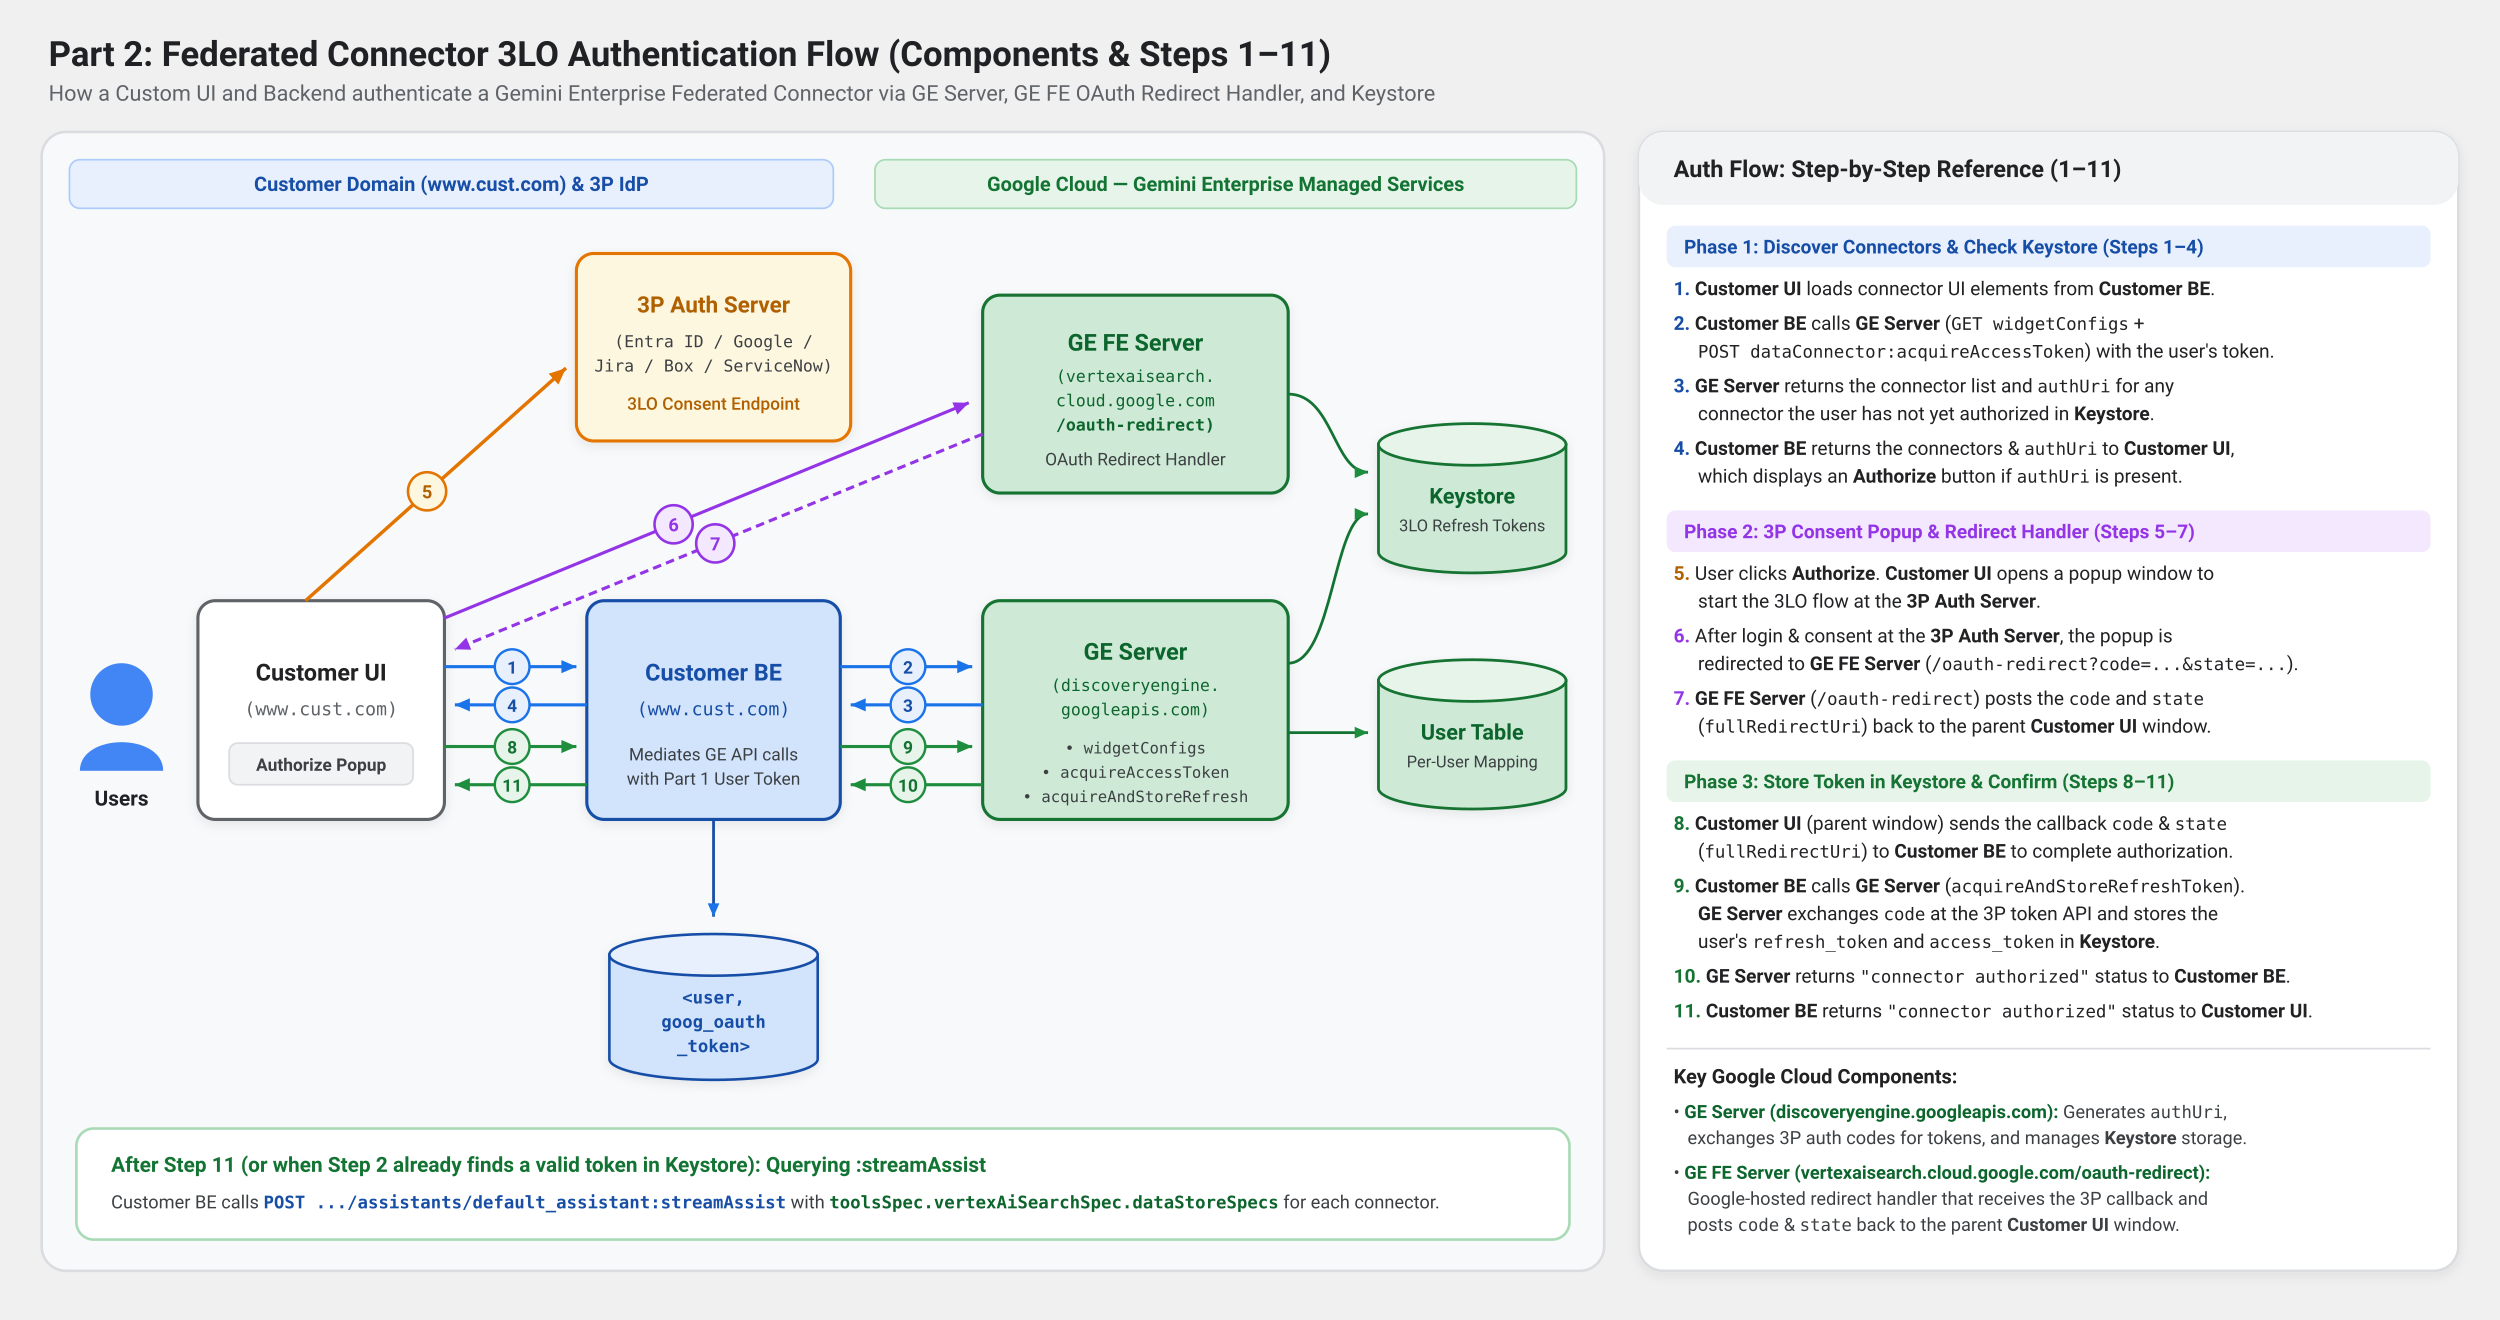
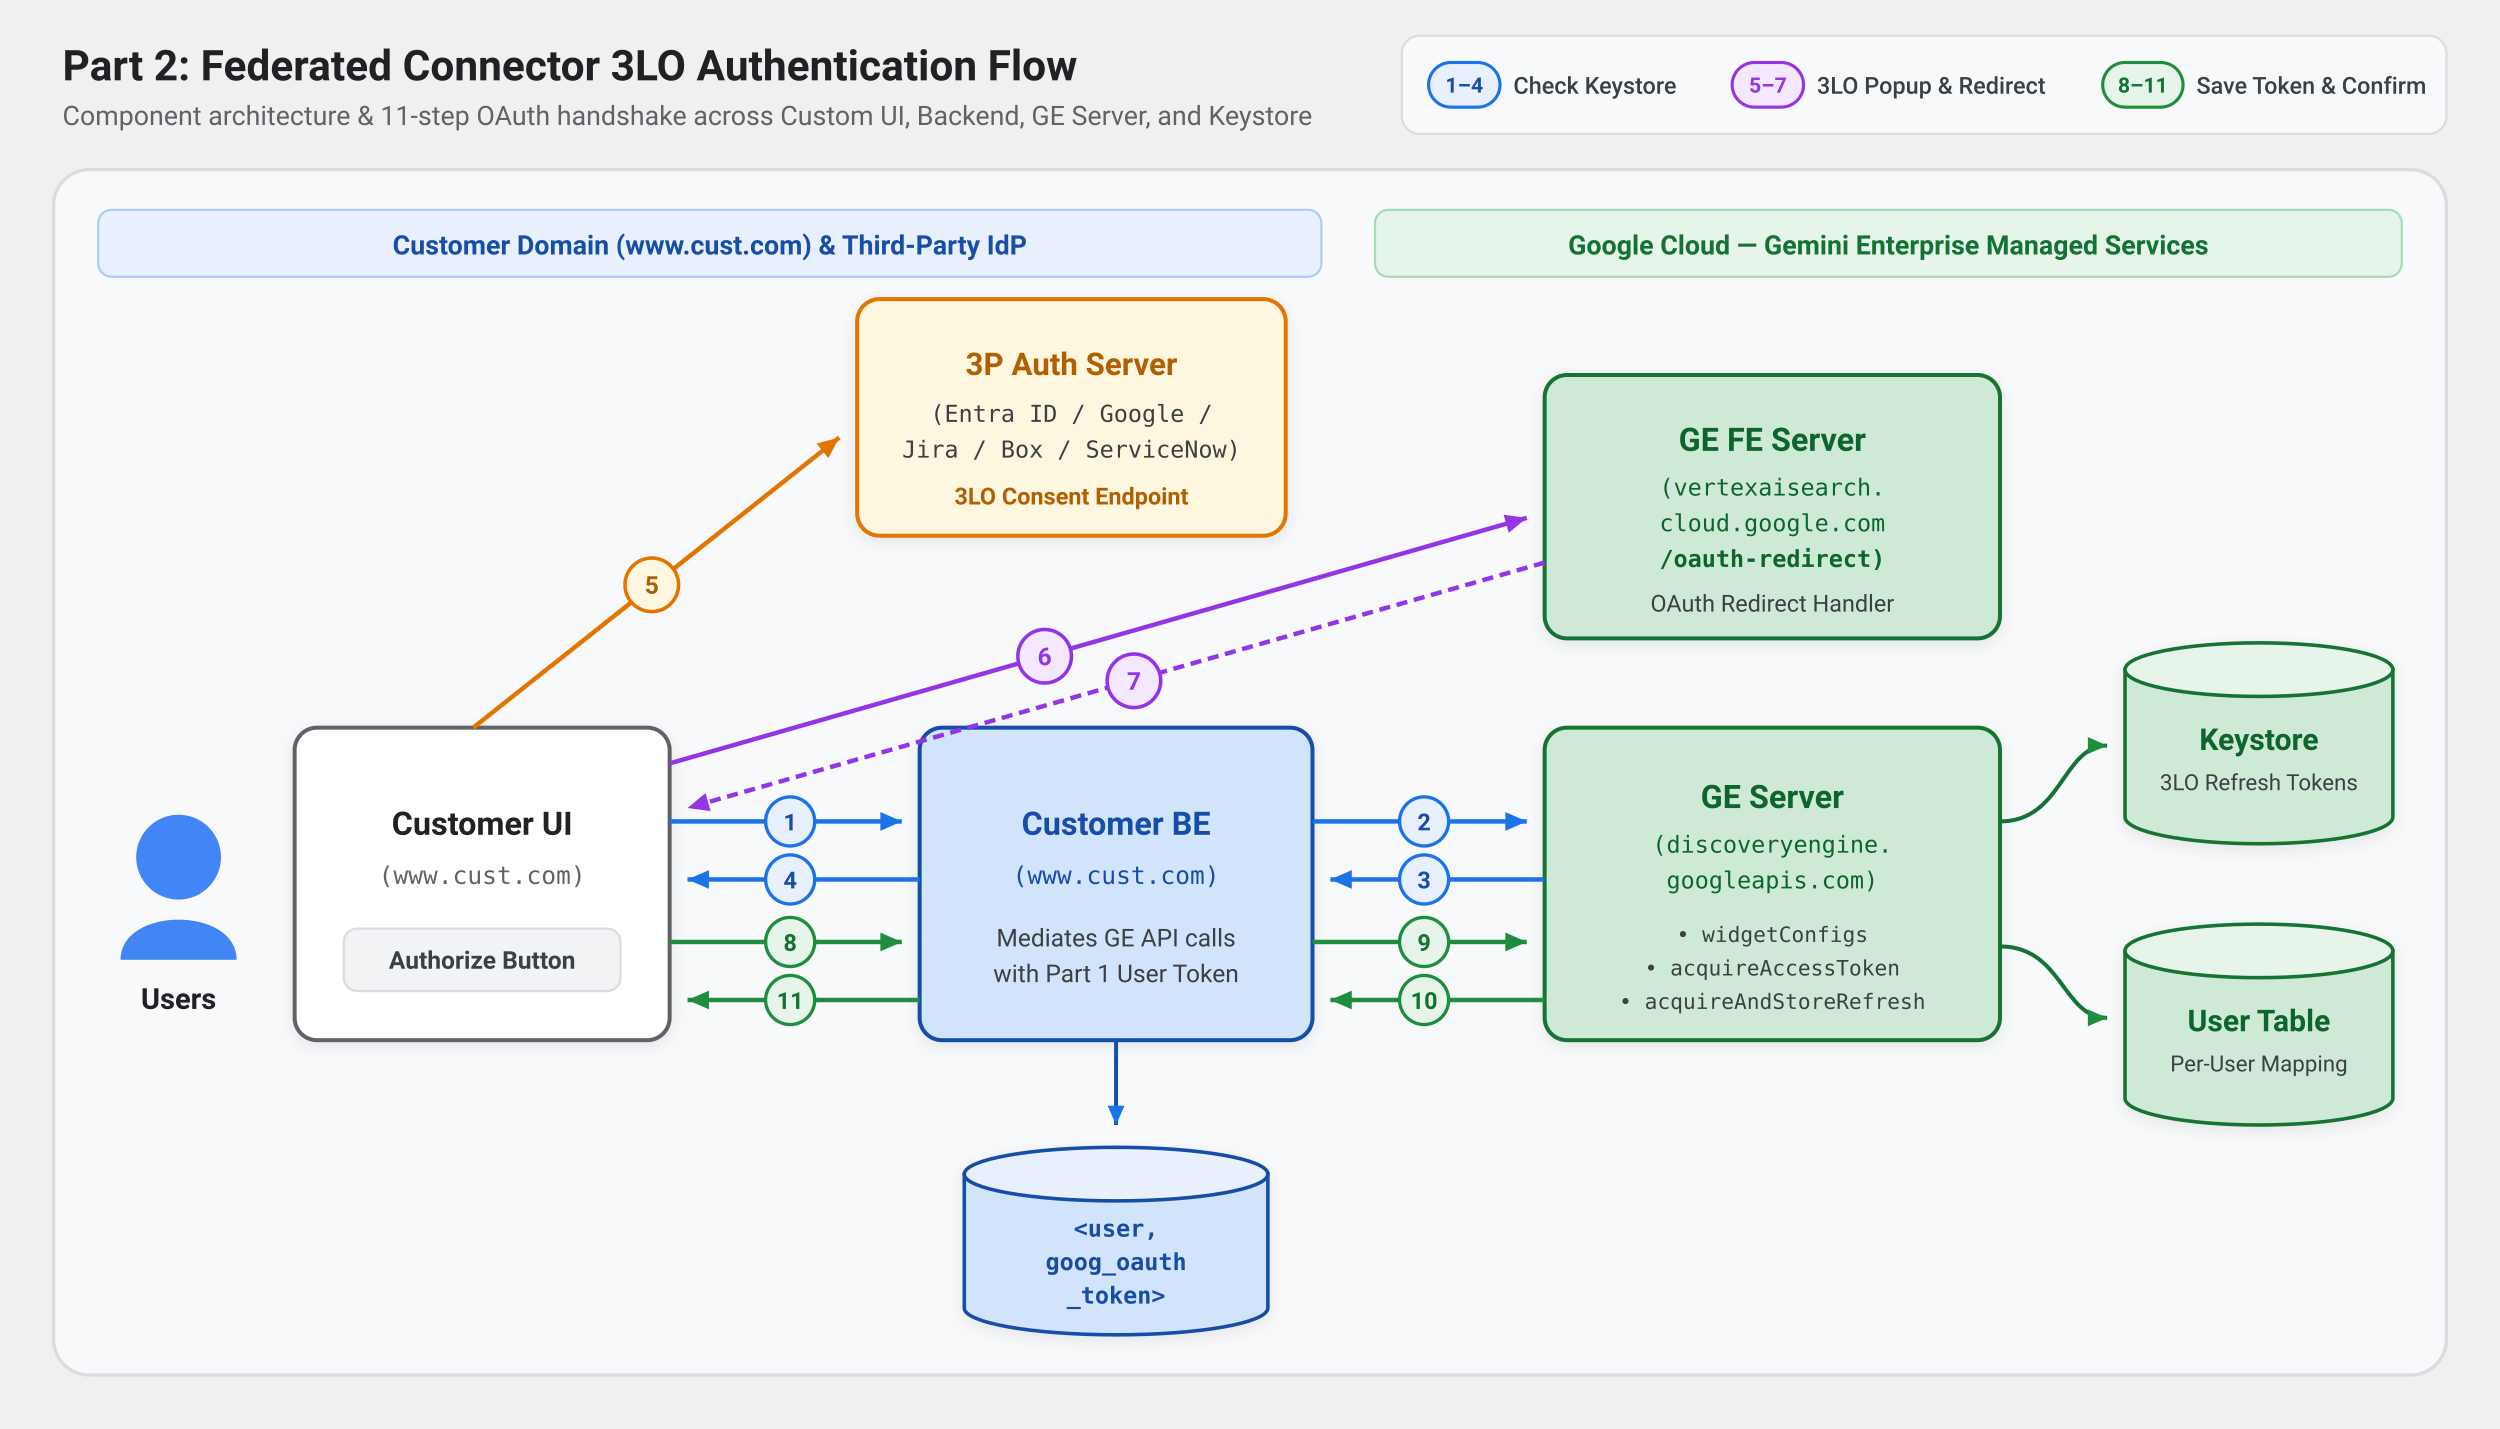
- <svg xmlns="http://www.w3.org/2000/svg" viewBox="0 0 1440 760" width="100%" height="100%" style="background-color: #ffffff; font-family: 'Google Sans', 'Roboto', system-ui, -apple-system, sans-serif;">
+ <svg xmlns="http://www.w3.org/2000/svg" viewBox="0 0 1120 640" width="100%" height="100%" style="background-color: #ffffff; font-family: 'Google Sans', 'Roboto', system-ui, -apple-system, sans-serif;">
  <defs>
    <filter id="card-shadow" x="-5%" y="-5%" width="110%" height="115%">
      <feDropShadow dx="0" dy="2" stdDeviation="3.5" flood-color="#202124" flood-opacity="0.08" />
    </filter>
-     <marker id="arrow-dark" viewBox="0 0 10 10" refX="8" refY="5" markerWidth="6" markerHeight="6" orient="auto-start-reverse">
-       <path d="M 0 1.5 L 8 5 L 0 8.5 z" fill="#3c4043" />
-     </marker>
    <marker id="arrow-blue" viewBox="0 0 10 10" refX="8" refY="5" markerWidth="6" markerHeight="6" orient="auto-start-reverse">
      <path d="M 0 1.5 L 8 5 L 0 8.5 z" fill="#1a73e8" />
    </marker>
    <marker id="arrow-green" viewBox="0 0 10 10" refX="8" refY="5" markerWidth="6" markerHeight="6" orient="auto-start-reverse">
      <path d="M 0 1.5 L 8 5 L 0 8.5 z" fill="#1e8e3e" />
    </marker>
    <marker id="arrow-amber" viewBox="0 0 10 10" refX="8" refY="5" markerWidth="6" markerHeight="6" orient="auto-start-reverse">
      <path d="M 0 1.5 L 8 5 L 0 8.5 z" fill="#e37400" />
    </marker>
    <marker id="arrow-purple" viewBox="0 0 10 10" refX="8" refY="5" markerWidth="6" markerHeight="6" orient="auto-start-reverse">
      <path d="M 0 1.5 L 8 5 L 0 8.5 z" fill="#9334e6" />
    </marker>
  </defs>
  <g id="header">
-     <text x="28" y="38" font-size="20" font-weight="700" fill="#202124">Part 2: Federated Connector 3LO Authentication Flow (Components &amp; Steps 1–11)</text>
-     <text x="28" y="58" font-size="12.5" fill="#5f6368">How a Custom UI and Backend authenticate a Gemini Enterprise Federated Connector via GE Server, GE FE OAuth Redirect Handler, and Keystore</text>
+     <text x="28" y="36" font-size="19" font-weight="700" fill="#202124">Part 2: Federated Connector 3LO Authentication Flow</text>
+     <text x="28" y="56" font-size="12" fill="#5f6368">Component architecture &amp; 11-step OAuth handshake across Custom UI, Backend, GE Server, and Keystore</text>
+     <g transform="translate(628, 16)">
+       <rect width="468" height="44" rx="8" fill="#f8f9fa" stroke="#dadce0" stroke-width="1" />
+       <rect x="12" y="12" width="32" height="20" rx="10" fill="#e8f0fe" stroke="#1a73e8" stroke-width="1.4" />
+       <text x="28" y="25.5" text-anchor="middle" font-size="9.5" font-weight="700" fill="#174ea6">1–4</text>
+       <text x="50" y="26" font-size="10.5" font-weight="500" fill="#3c4043">Check Keystore</text>
+       <rect x="148" y="12" width="32" height="20" rx="10" fill="#f3e8fd" stroke="#9334e6" stroke-width="1.4" />
+       <text x="164" y="25.5" text-anchor="middle" font-size="9.5" font-weight="700" fill="#9334e6">5–7</text>
+       <text x="186" y="26" font-size="10.5" font-weight="500" fill="#3c4043">3LO Popup &amp; Redirect</text>
+       <rect x="314" y="12" width="36" height="20" rx="10" fill="#e6f4ea" stroke="#1e8e3e" stroke-width="1.4" />
+       <text x="332" y="25.5" text-anchor="middle" font-size="9.5" font-weight="700" fill="#137333">8–11</text>
+       <text x="356" y="26" font-size="10.5" font-weight="500" fill="#3c4043">Save Token &amp; Confirm</text>
+     </g>
  </g>
-   <rect x="24" y="76" width="900" height="656" rx="14" fill="#f8f9fa" stroke="#dadce0" stroke-width="1.5" />
-   <rect x="40" y="92" width="440" height="28" rx="6" fill="#e8f0fe" stroke="#aecbfa" stroke-width="1" />
-   <text x="260" y="110" text-anchor="middle" font-size="11.5" font-weight="600" fill="#174ea6">Customer Domain (www.cust.com) &amp; 3P IdP</text>
-   <rect x="504" y="92" width="404" height="28" rx="6" fill="#e6f4ea" stroke="#a8dab5" stroke-width="1" />
-   <text x="706" y="110" text-anchor="middle" font-size="11.5" font-weight="600" fill="#137333">Google Cloud — Gemini Enterprise Managed Services</text>
-   <g id="node-user" transform="translate(38, 376)">
-     <circle cx="32" cy="24" r="18" fill="#4285f4" />
-     <path d="M8,68 C8,46 56,46 56,68 Z" fill="#4285f4" />
-     <text x="32" y="88" text-anchor="middle" font-size="12" font-weight="600" fill="#202124">Users</text>
+   <rect x="24" y="76" width="1072" height="540" rx="16" fill="#f8f9fa" stroke="#dadce0" stroke-width="1.5" />
+   <rect x="44" y="94" width="548" height="30" rx="6" fill="#e8f0fe" stroke="#aecbfa" stroke-width="1" />
+   <text x="318" y="114" text-anchor="middle" font-size="12" font-weight="600" fill="#174ea6">Customer Domain (www.cust.com) &amp; Third-Party IdP</text>
+   <rect x="616" y="94" width="460" height="30" rx="6" fill="#e6f4ea" stroke="#a8dab5" stroke-width="1" />
+   <text x="846" y="114" text-anchor="middle" font-size="12" font-weight="600" fill="#137333">Google Cloud — Gemini Enterprise Managed Services</text>
+   <g id="node-user" transform="translate(46, 360)">
+     <circle cx="34" cy="24" r="19" fill="#4285f4" />
+     <path d="M8,70 C8,46 60,46 60,70 Z" fill="#4285f4" />
+     <text x="34" y="92" text-anchor="middle" font-size="13" font-weight="600" fill="#202124">Users</text>
  </g>
-   <g id="node-cust-ui" transform="translate(114, 346)" filter="url(#card-shadow)">
-     <rect width="142" height="126" rx="10" fill="#ffffff" stroke="#5f6368" stroke-width="1.8" />
-     <text x="71" y="46" text-anchor="middle" font-size="13.5" font-weight="700" fill="#202124">Customer UI</text>
-     <text x="71" y="66" text-anchor="middle" font-family="'Roboto Mono', monospace" font-size="10.5" fill="#5f6368">(www.cust.com)</text>
-     <rect x="18" y="82" width="106" height="24" rx="5" fill="#f1f3f4" stroke="#dadce0" stroke-width="1" />
-     <text x="71" y="98" text-anchor="middle" font-size="10" font-weight="600" fill="#3c4043">Authorize Popup</text>
+   <g id="node-cust-ui" transform="translate(132, 326)" filter="url(#card-shadow)">
+     <rect width="168" height="140" rx="10" fill="#ffffff" stroke="#5f6368" stroke-width="1.8" />
+     <text x="84" y="48" text-anchor="middle" font-size="14.5" font-weight="700" fill="#202124">Customer UI</text>
+     <text x="84" y="70" text-anchor="middle" font-family="'Roboto Mono', monospace" font-size="11" fill="#5f6368">(www.cust.com)</text>
+     <rect x="22" y="90" width="124" height="28" rx="6" fill="#f1f3f4" stroke="#dadce0" stroke-width="1" />
+     <text x="84" y="108" text-anchor="middle" font-size="11" font-weight="600" fill="#3c4043">Authorize Button</text>
  </g>
-   <g id="node-cust-be" transform="translate(338, 346)" filter="url(#card-shadow)">
-     <rect width="146" height="126" rx="10" fill="#d2e3fc" stroke="#174ea6" stroke-width="1.8" />
-     <text x="73" y="46" text-anchor="middle" font-size="13.5" font-weight="700" fill="#174ea6">Customer BE</text>
-     <text x="73" y="66" text-anchor="middle" font-family="'Roboto Mono', monospace" font-size="10.5" fill="#174ea6">(www.cust.com)</text>
-     <text x="73" y="92" text-anchor="middle" font-size="10" fill="#3c4043">Mediates GE API calls</text>
-     <text x="73" y="106" text-anchor="middle" font-size="10" fill="#3c4043">with Part 1 User Token</text>
+   <g id="node-cust-be" transform="translate(412, 326)" filter="url(#card-shadow)">
+     <rect width="176" height="140" rx="10" fill="#d2e3fc" stroke="#174ea6" stroke-width="1.8" />
+     <text x="88" y="48" text-anchor="middle" font-size="14.5" font-weight="700" fill="#174ea6">Customer BE</text>
+     <text x="88" y="70" text-anchor="middle" font-family="'Roboto Mono', monospace" font-size="11" fill="#174ea6">(www.cust.com)</text>
+     <text x="88" y="98" text-anchor="middle" font-size="11" fill="#3c4043">Mediates GE API calls</text>
+     <text x="88" y="114" text-anchor="middle" font-size="11" fill="#3c4043">with Part 1 User Token</text>
  </g>
-   <g id="node-user-token-db" transform="translate(351, 536)" filter="url(#card-shadow)">
-     <path d="M 0,14 L 0,74 A 60,12 0 0,0 120,74 L 120,14 Z" fill="#d2e3fc" stroke="#174ea6" stroke-width="1.5" />
-     <ellipse cx="60" cy="14" rx="60" ry="12" fill="#e8f0fe" stroke="#174ea6" stroke-width="1.5" />
-     <text x="60" y="42" text-anchor="middle" font-family="'Roboto Mono', monospace" font-size="10" font-weight="600" fill="#174ea6">&lt;user,</text>
-     <text x="60" y="56" text-anchor="middle" font-family="'Roboto Mono', monospace" font-size="10" font-weight="600" fill="#174ea6">goog_oauth</text>
-     <text x="60" y="70" text-anchor="middle" font-family="'Roboto Mono', monospace" font-size="10" font-weight="600" fill="#174ea6">_token&gt;</text>
+   <g id="node-user-token-db" transform="translate(432, 512)" filter="url(#card-shadow)">
+     <path d="M 0,14 L 0,74 A 68,12 0 0,0 136,74 L 136,14 Z" fill="#d2e3fc" stroke="#174ea6" stroke-width="1.6" />
+     <ellipse cx="68" cy="14" rx="68" ry="12" fill="#e8f0fe" stroke="#174ea6" stroke-width="1.6" />
+     <text x="68" y="42" text-anchor="middle" font-family="'Roboto Mono', monospace" font-size="10.5" font-weight="600" fill="#174ea6">&lt;user,</text>
+     <text x="68" y="57" text-anchor="middle" font-family="'Roboto Mono', monospace" font-size="10.5" font-weight="600" fill="#174ea6">goog_oauth</text>
+     <text x="68" y="72" text-anchor="middle" font-family="'Roboto Mono', monospace" font-size="10.5" font-weight="600" fill="#174ea6">_token&gt;</text>
  </g>
-   <g id="node-3p-auth" transform="translate(332, 146)" filter="url(#card-shadow)">
-     <rect width="158" height="108" rx="10" fill="#fef7e0" stroke="#e37400" stroke-width="1.8" />
-     <text x="79" y="34" text-anchor="middle" font-size="13" font-weight="700" fill="#b06000">3P Auth Server</text>
-     <text x="79" y="54" text-anchor="middle" font-family="'Roboto Mono', monospace" font-size="9.5" fill="#3c4043">(Entra ID / Google /</text>
-     <text x="79" y="68" text-anchor="middle" font-family="'Roboto Mono', monospace" font-size="9.5" fill="#3c4043">Jira / Box / ServiceNow)</text>
-     <text x="79" y="90" text-anchor="middle" font-size="10" font-weight="500" fill="#b06000">3LO Consent Endpoint</text>
+   <g id="node-3p-auth" transform="translate(384, 134)" filter="url(#card-shadow)">
+     <rect width="192" height="106" rx="10" fill="#fef7e0" stroke="#e37400" stroke-width="1.8" />
+     <text x="96" y="34" text-anchor="middle" font-size="14" font-weight="700" fill="#b06000">3P Auth Server</text>
+     <text x="96" y="55" text-anchor="middle" font-family="'Roboto Mono', monospace" font-size="10.5" fill="#3c4043">(Entra ID / Google /</text>
+     <text x="96" y="71" text-anchor="middle" font-family="'Roboto Mono', monospace" font-size="10.5" fill="#3c4043">Jira / Box / ServiceNow)</text>
+     <text x="96" y="92" text-anchor="middle" font-size="10.5" font-weight="600" fill="#b06000">3LO Consent Endpoint</text>
  </g>
-   <g id="node-ge-fe" transform="translate(566, 170)" filter="url(#card-shadow)">
-     <rect width="176" height="114" rx="10" fill="#ceead6" stroke="#137333" stroke-width="1.8" />
-     <text x="88" y="32" text-anchor="middle" font-size="13.5" font-weight="700" fill="#0d652d">GE FE Server</text>
-     <text x="88" y="50" text-anchor="middle" font-family="'Roboto Mono', monospace" font-size="9.5" fill="#0d652d">(vertexaisearch.</text>
-     <text x="88" y="64" text-anchor="middle" font-family="'Roboto Mono', monospace" font-size="9.5" fill="#0d652d">cloud.google.com</text>
-     <text x="88" y="78" text-anchor="middle" font-family="'Roboto Mono', monospace" font-size="9.5" font-weight="600" fill="#0d652d">/oauth-redirect)</text>
-     <text x="88" y="98" text-anchor="middle" font-size="10" fill="#3c4043">OAuth Redirect Handler</text>
+   <g id="node-ge-fe" transform="translate(692, 168)" filter="url(#card-shadow)">
+     <rect width="204" height="118" rx="10" fill="#ceead6" stroke="#137333" stroke-width="1.8" />
+     <text x="102" y="34" text-anchor="middle" font-size="14.5" font-weight="700" fill="#0d652d">GE FE Server</text>
+     <text x="102" y="54" text-anchor="middle" font-family="'Roboto Mono', monospace" font-size="10.5" fill="#0d652d">(vertexaisearch.</text>
+     <text x="102" y="70" text-anchor="middle" font-family="'Roboto Mono', monospace" font-size="10.5" fill="#0d652d">cloud.google.com</text>
+     <text x="102" y="86" text-anchor="middle" font-family="'Roboto Mono', monospace" font-size="10.5" font-weight="600" fill="#0d652d">/oauth-redirect)</text>
+     <text x="102" y="106" text-anchor="middle" font-size="10.5" fill="#3c4043">OAuth Redirect Handler</text>
  </g>
-   <g id="node-ge-server" transform="translate(566, 346)" filter="url(#card-shadow)">
-     <rect width="176" height="126" rx="10" fill="#ceead6" stroke="#137333" stroke-width="1.8" />
-     <text x="88" y="34" text-anchor="middle" font-size="13.5" font-weight="700" fill="#0d652d">GE Server</text>
-     <text x="88" y="52" text-anchor="middle" font-family="'Roboto Mono', monospace" font-size="9.5" fill="#0d652d">(discoveryengine.</text>
-     <text x="88" y="66" text-anchor="middle" font-family="'Roboto Mono', monospace" font-size="9.5" fill="#0d652d">googleapis.com)</text>
-     <text x="88" y="88" text-anchor="middle" font-family="'Roboto Mono', monospace" font-size="9" fill="#3c4043">• widgetConfigs</text>
-     <text x="88" y="102" text-anchor="middle" font-family="'Roboto Mono', monospace" font-size="9" fill="#3c4043">• acquireAccessToken</text>
-     <text x="88" y="116" text-anchor="middle" font-family="'Roboto Mono', monospace" font-size="9" fill="#3c4043">• acquireAndStoreRefresh</text>
+   <g id="node-ge-server" transform="translate(692, 326)" filter="url(#card-shadow)">
+     <rect width="204" height="140" rx="10" fill="#ceead6" stroke="#137333" stroke-width="1.8" />
+     <text x="102" y="36" text-anchor="middle" font-size="14.5" font-weight="700" fill="#0d652d">GE Server</text>
+     <text x="102" y="56" text-anchor="middle" font-family="'Roboto Mono', monospace" font-size="10.5" fill="#0d652d">(discoveryengine.</text>
+     <text x="102" y="72" text-anchor="middle" font-family="'Roboto Mono', monospace" font-size="10.5" fill="#0d652d">googleapis.com)</text>
+     <text x="102" y="96" text-anchor="middle" font-family="'Roboto Mono', monospace" font-size="9.5" fill="#3c4043">• widgetConfigs</text>
+     <text x="102" y="111" text-anchor="middle" font-family="'Roboto Mono', monospace" font-size="9.5" fill="#3c4043">• acquireAccessToken</text>
+     <text x="102" y="126" text-anchor="middle" font-family="'Roboto Mono', monospace" font-size="9.5" fill="#3c4043">• acquireAndStoreRefresh</text>
  </g>
-   <g id="node-keystore" transform="translate(794, 242)" filter="url(#card-shadow)">
-     <path d="M 0,14 L 0,76 A 54,12 0 0,0 108,76 L 108,14 Z" fill="#ceead6" stroke="#137333" stroke-width="1.6" />
-     <ellipse cx="54" cy="14" rx="54" ry="12" fill="#e6f4ea" stroke="#137333" stroke-width="1.6" />
-     <text x="54" y="48" text-anchor="middle" font-size="12.5" font-weight="700" fill="#0d652d">Keystore</text>
-     <text x="54" y="64" text-anchor="middle" font-size="9.5" fill="#3c4043">3LO Refresh Tokens</text>
+   <g id="node-keystore" transform="translate(952, 286)" filter="url(#card-shadow)">
+     <path d="M 0,14 L 0,80 A 60,12 0 0,0 120,80 L 120,14 Z" fill="#ceead6" stroke="#137333" stroke-width="1.6" />
+     <ellipse cx="60" cy="14" rx="60" ry="12" fill="#e6f4ea" stroke="#137333" stroke-width="1.6" />
+     <text x="60" y="50" text-anchor="middle" font-size="13.5" font-weight="700" fill="#0d652d">Keystore</text>
+     <text x="60" y="68" text-anchor="middle" font-size="10" fill="#3c4043">3LO Refresh Tokens</text>
  </g>
-   <g id="node-user-table" transform="translate(794, 378)" filter="url(#card-shadow)">
-     <path d="M 0,14 L 0,76 A 54,12 0 0,0 108,76 L 108,14 Z" fill="#ceead6" stroke="#137333" stroke-width="1.6" />
-     <ellipse cx="54" cy="14" rx="54" ry="12" fill="#e6f4ea" stroke="#137333" stroke-width="1.6" />
-     <text x="54" y="48" text-anchor="middle" font-size="12.5" font-weight="700" fill="#0d652d">User Table</text>
-     <text x="54" y="64" text-anchor="middle" font-size="9.5" fill="#3c4043">Per-User Mapping</text>
+   <g id="node-user-table" transform="translate(952, 412)" filter="url(#card-shadow)">
+     <path d="M 0,14 L 0,80 A 60,12 0 0,0 120,80 L 120,14 Z" fill="#ceead6" stroke="#137333" stroke-width="1.6" />
+     <ellipse cx="60" cy="14" rx="60" ry="12" fill="#e6f4ea" stroke="#137333" stroke-width="1.6" />
+     <text x="60" y="50" text-anchor="middle" font-size="13.5" font-weight="700" fill="#0d652d">User Table</text>
+     <text x="60" y="68" text-anchor="middle" font-size="10" fill="#3c4043">Per-User Mapping</text>
  </g>
-   <line x1="411" y1="472" x2="411" y2="528" stroke="#174ea6" stroke-width="1.6" marker-end="url(#arrow-blue)" />
-   <path d="M 742 227 C 768 227, 768 272, 788 272" fill="none" stroke="#137333" stroke-width="1.6" marker-end="url(#arrow-green)" />
-   <path d="M 742 382 C 768 382, 768 296, 788 296" fill="none" stroke="#137333" stroke-width="1.6" marker-end="url(#arrow-green)" />
-   <line x1="742" y1="422" x2="788" y2="422" stroke="#137333" stroke-width="1.6" marker-end="url(#arrow-green)" />
-   <line x1="176" y1="346" x2="326" y2="212" stroke="#e37400" stroke-width="2" marker-end="url(#arrow-amber)" />
-   <circle cx="246" cy="283" r="11" fill="#fef7e0" stroke="#e37400" stroke-width="1.5" />
-   <text x="246" y="287" text-anchor="middle" font-size="10.5" font-weight="700" fill="#b06000">5</text>
-   <line x1="256" y1="356" x2="558" y2="232" stroke="#9334e6" stroke-width="1.8" marker-end="url(#arrow-purple)" />
-   <circle cx="388" cy="302" r="11" fill="#f3e8fd" stroke="#9334e6" stroke-width="1.5" />
-   <text x="388" y="306" text-anchor="middle" font-size="10.5" font-weight="700" fill="#9334e6">6</text>
-   <line x1="566" y1="250" x2="262" y2="374" stroke="#9334e6" stroke-width="1.8" stroke-dasharray="5,3" marker-end="url(#arrow-purple)" />
-   <circle cx="412" cy="313" r="11" fill="#f3e8fd" stroke="#9334e6" stroke-width="1.5" />
-   <text x="412" y="317" text-anchor="middle" font-size="10.5" font-weight="700" fill="#9334e6">7</text>
-   <line x1="256" y1="384" x2="332" y2="384" stroke="#1a73e8" stroke-width="1.8" marker-end="url(#arrow-blue)" />
-   <circle cx="295" cy="384" r="10" fill="#e8f0fe" stroke="#1a73e8" stroke-width="1.4" />
-   <text x="295" y="388" text-anchor="middle" font-size="10" font-weight="700" fill="#174ea6">1</text>
-   <line x1="338" y1="406" x2="262" y2="406" stroke="#1a73e8" stroke-width="1.8" marker-end="url(#arrow-blue)" />
-   <circle cx="295" cy="406" r="10" fill="#e8f0fe" stroke="#1a73e8" stroke-width="1.4" />
-   <text x="295" y="410" text-anchor="middle" font-size="10" font-weight="700" fill="#174ea6">4</text>
-   <line x1="256" y1="430" x2="332" y2="430" stroke="#1e8e3e" stroke-width="1.8" marker-end="url(#arrow-green)" />
-   <circle cx="295" cy="430" r="10" fill="#e6f4ea" stroke="#1e8e3e" stroke-width="1.4" />
-   <text x="295" y="434" text-anchor="middle" font-size="10" font-weight="700" fill="#137333">8</text>
-   <line x1="338" y1="452" x2="262" y2="452" stroke="#1e8e3e" stroke-width="1.8" marker-end="url(#arrow-green)" />
-   <circle cx="295" cy="452" r="10" fill="#e6f4ea" stroke="#1e8e3e" stroke-width="1.4" />
-   <text x="295" y="456" text-anchor="middle" font-size="10" font-weight="700" fill="#137333">11</text>
-   <line x1="484" y1="384" x2="560" y2="384" stroke="#1a73e8" stroke-width="1.8" marker-end="url(#arrow-blue)" />
-   <circle cx="523" cy="384" r="10" fill="#e8f0fe" stroke="#1a73e8" stroke-width="1.4" />
-   <text x="523" y="388" text-anchor="middle" font-size="10" font-weight="700" fill="#174ea6">2</text>
-   <line x1="566" y1="406" x2="490" y2="406" stroke="#1a73e8" stroke-width="1.8" marker-end="url(#arrow-blue)" />
-   <circle cx="523" cy="406" r="10" fill="#e8f0fe" stroke="#1a73e8" stroke-width="1.4" />
-   <text x="523" y="410" text-anchor="middle" font-size="10" font-weight="700" fill="#174ea6">3</text>
-   <line x1="484" y1="430" x2="560" y2="430" stroke="#1e8e3e" stroke-width="1.8" marker-end="url(#arrow-green)" />
-   <circle cx="523" cy="430" r="10" fill="#e6f4ea" stroke="#1e8e3e" stroke-width="1.4" />
-   <text x="523" y="434" text-anchor="middle" font-size="10" font-weight="700" fill="#137333">9</text>
-   <line x1="566" y1="452" x2="490" y2="452" stroke="#1e8e3e" stroke-width="1.8" marker-end="url(#arrow-green)" />
-   <circle cx="523" cy="452" r="10" fill="#e6f4ea" stroke="#1e8e3e" stroke-width="1.4" />
-   <text x="523" y="456" text-anchor="middle" font-size="10" font-weight="700" fill="#137333">10</text>
-   <g transform="translate(44, 650)">
-     <rect width="860" height="64" rx="10" fill="#ffffff" stroke="#a8dab5" stroke-width="1.5" />
-     <text x="20" y="25" font-size="12" font-weight="700" fill="#137333">After Step 11 (or when Step 2 already finds a valid token in Keystore): Querying :streamAssist</text>
-     <text x="20" y="46" font-size="10.5" fill="#3c4043">Customer BE calls <tspan font-family="'Roboto Mono', monospace" font-size="10" font-weight="600" fill="#174ea6">POST .../assistants/default_assistant:streamAssist</tspan> with <tspan font-family="'Roboto Mono', monospace" font-size="10" font-weight="600" fill="#0d652d">toolsSpec.vertexAiSearchSpec.dataStoreSpecs</tspan> for each connector.</text>
-   </g>
-   <g transform="translate(944, 76)" filter="url(#card-shadow)">
-     <rect width="472" height="656" rx="14" fill="#ffffff" stroke="#dadce0" stroke-width="1.5" />
-     <rect x="0" y="0" width="472" height="42" rx="14" fill="#f1f3f4" />
-     <text x="20" y="26" font-size="13.5" font-weight="700" fill="#202124">Auth Flow: Step-by-Step Reference (1–11)</text>
-     <rect x="16" y="54" width="440" height="24" rx="5" fill="#e8f0fe" />
-     <text x="26" y="70" font-size="11" font-weight="700" fill="#174ea6">Phase 1: Discover Connectors &amp; Check Keystore (Steps 1–4)</text>
-     <text x="20" y="94" font-size="11" fill="#202124">
-       <tspan font-weight="700" fill="#174ea6">1.</tspan>
-       <tspan font-weight="600">Customer UI</tspan> loads connector UI elements from <tspan font-weight="600">Customer BE</tspan>.</text>
-     <text x="20" y="114" font-size="11" fill="#202124">
-       <tspan font-weight="700" fill="#174ea6">2.</tspan>
-       <tspan font-weight="600">Customer BE</tspan> calls <tspan font-weight="600">GE Server</tspan> (<tspan font-family="'Roboto Mono', monospace" font-size="10">GET widgetConfigs</tspan> +</text>
-     <text x="34" y="130" font-size="11" fill="#202124">
-       <tspan font-family="'Roboto Mono', monospace" font-size="10">POST dataConnector:acquireAccessToken</tspan>) with the user's token.</text>
-     <text x="20" y="150" font-size="11" fill="#202124">
-       <tspan font-weight="700" fill="#174ea6">3.</tspan>
-       <tspan font-weight="600">GE Server</tspan> returns the connector list and <tspan font-family="'Roboto Mono', monospace" font-size="10">authUri</tspan> for any</text>
-     <text x="34" y="166" font-size="11" fill="#202124">connector the user has not yet authorized in <tspan font-weight="600">Keystore</tspan>.</text>
-     <text x="20" y="186" font-size="11" fill="#202124">
-       <tspan font-weight="700" fill="#174ea6">4.</tspan>
-       <tspan font-weight="600">Customer BE</tspan> returns the connectors &amp; <tspan font-family="'Roboto Mono', monospace" font-size="10">authUri</tspan> to <tspan font-weight="600">Customer UI</tspan>,</text>
-     <text x="34" y="202" font-size="11" fill="#202124">which displays an <tspan font-weight="600">Authorize</tspan> button if <tspan font-family="'Roboto Mono', monospace" font-size="10">authUri</tspan> is present.</text>
-     <rect x="16" y="218" width="440" height="24" rx="5" fill="#f3e8fd" />
-     <text x="26" y="234" font-size="11" font-weight="700" fill="#9334e6">Phase 2: 3P Consent Popup &amp; Redirect Handler (Steps 5–7)</text>
-     <text x="20" y="258" font-size="11" fill="#202124">
-       <tspan font-weight="700" fill="#b06000">5.</tspan> User clicks <tspan font-weight="600">Authorize</tspan>. <tspan font-weight="600">Customer UI</tspan> opens a popup window to</text>
-     <text x="34" y="274" font-size="11" fill="#202124">start the 3LO flow at the <tspan font-weight="600">3P Auth Server</tspan>.</text>
-     <text x="20" y="294" font-size="11" fill="#202124">
-       <tspan font-weight="700" fill="#9334e6">6.</tspan> After login &amp; consent at the <tspan font-weight="600">3P Auth Server</tspan>, the popup is</text>
-     <text x="34" y="310" font-size="11" fill="#202124">redirected to <tspan font-weight="600">GE FE Server</tspan> (<tspan font-family="'Roboto Mono', monospace" font-size="10">/oauth-redirect?code=...&amp;state=...</tspan>).</text>
-     <text x="20" y="330" font-size="11" fill="#202124">
-       <tspan font-weight="700" fill="#9334e6">7.</tspan>
-       <tspan font-weight="600">GE FE Server</tspan> (<tspan font-family="'Roboto Mono', monospace" font-size="10">/oauth-redirect</tspan>) posts the <tspan font-family="'Roboto Mono', monospace" font-size="10">code</tspan> and <tspan font-family="'Roboto Mono', monospace" font-size="10">state</tspan>
-     </text>
-     <text x="34" y="346" font-size="11" fill="#202124">(<tspan font-family="'Roboto Mono', monospace" font-size="10">fullRedirectUri</tspan>) back to the parent <tspan font-weight="600">Customer UI</tspan> window.</text>
-     <rect x="16" y="362" width="440" height="24" rx="5" fill="#e6f4ea" />
-     <text x="26" y="378" font-size="11" font-weight="700" fill="#137333">Phase 3: Store Token in Keystore &amp; Confirm (Steps 8–11)</text>
-     <text x="20" y="402" font-size="11" fill="#202124">
-       <tspan font-weight="700" fill="#137333">8.</tspan>
-       <tspan font-weight="600">Customer UI</tspan> (parent window) sends the callback <tspan font-family="'Roboto Mono', monospace" font-size="10">code</tspan> &amp; <tspan font-family="'Roboto Mono', monospace" font-size="10">state</tspan>
-     </text>
-     <text x="34" y="418" font-size="11" fill="#202124">(<tspan font-family="'Roboto Mono', monospace" font-size="10">fullRedirectUri</tspan>) to <tspan font-weight="600">Customer BE</tspan> to complete authorization.</text>
-     <text x="20" y="438" font-size="11" fill="#202124">
-       <tspan font-weight="700" fill="#137333">9.</tspan>
-       <tspan font-weight="600">Customer BE</tspan> calls <tspan font-weight="600">GE Server</tspan> (<tspan font-family="'Roboto Mono', monospace" font-size="10">acquireAndStoreRefreshToken</tspan>).</text>
-     <text x="34" y="454" font-size="11" fill="#202124">
-       <tspan font-weight="600">GE Server</tspan> exchanges <tspan font-family="'Roboto Mono', monospace" font-size="10">code</tspan> at the 3P token API and stores the</text>
-     <text x="34" y="470" font-size="11" fill="#202124">user's <tspan font-family="'Roboto Mono', monospace" font-size="10">refresh_token</tspan> and <tspan font-family="'Roboto Mono', monospace" font-size="10">access_token</tspan> in <tspan font-weight="600">Keystore</tspan>.</text>
-     <text x="20" y="490" font-size="11" fill="#202124">
-       <tspan font-weight="700" fill="#137333">10.</tspan>
-       <tspan font-weight="600">GE Server</tspan> returns <tspan font-family="'Roboto Mono', monospace" font-size="10">"connector authorized"</tspan> status to <tspan font-weight="600">Customer BE</tspan>.</text>
-     <text x="20" y="510" font-size="11" fill="#202124">
-       <tspan font-weight="700" fill="#137333">11.</tspan>
-       <tspan font-weight="600">Customer BE</tspan> returns <tspan font-family="'Roboto Mono', monospace" font-size="10">"connector authorized"</tspan> status to <tspan font-weight="600">Customer UI</tspan>.</text>
-     <line x1="16" y1="528" x2="456" y2="528" stroke="#dadce0" stroke-width="1" />
-     <text x="20" y="548" font-size="11.5" font-weight="700" fill="#202124">Key Google Cloud Components:</text>
-     <text x="20" y="568" font-size="10.5" fill="#3c4043">• <tspan font-weight="600" fill="#0d652d">GE Server (discoveryengine.googleapis.com):</tspan> Generates <tspan font-family="'Roboto Mono', monospace" font-size="10">authUri</tspan>,</text>
-     <text x="28" y="583" font-size="10.5" fill="#3c4043">exchanges 3P auth codes for tokens, and manages <tspan font-weight="600">Keystore</tspan> storage.</text>
-     <text x="20" y="603" font-size="10.5" fill="#3c4043">• <tspan font-weight="600" fill="#0d652d">GE FE Server (vertexaisearch.cloud.google.com/oauth-redirect):</tspan>
-     </text>
-     <text x="28" y="618" font-size="10.5" fill="#3c4043">Google-hosted redirect handler that receives the 3P callback and</text>
-     <text x="28" y="633" font-size="10.5" fill="#3c4043">posts <tspan font-family="'Roboto Mono', monospace" font-size="10">code</tspan> &amp; <tspan font-family="'Roboto Mono', monospace" font-size="10">state</tspan> back to the parent <tspan font-weight="600">Customer UI</tspan> window.</text>
-   </g>
+   <line x1="500" y1="466" x2="500" y2="504" stroke="#174ea6" stroke-width="1.8" marker-end="url(#arrow-blue)" />
+   <path d="M 896 368 C 924 368, 924 334, 944 334" fill="none" stroke="#137333" stroke-width="1.8" marker-end="url(#arrow-green)" />
+   <path d="M 896 424 C 924 424, 924 456, 944 456" fill="none" stroke="#137333" stroke-width="1.8" marker-end="url(#arrow-green)" />
+   <line x1="212" y1="326" x2="376" y2="196" stroke="#e37400" stroke-width="2" marker-end="url(#arrow-amber)" />
+   <circle cx="292" cy="262" r="12" fill="#fef7e0" stroke="#e37400" stroke-width="1.6" />
+   <text x="292" y="266" text-anchor="middle" font-size="11" font-weight="700" fill="#b06000">5</text>
+   <line x1="300" y1="342" x2="684" y2="232" stroke="#9334e6" stroke-width="2" marker-end="url(#arrow-purple)" />
+   <circle cx="468" cy="294" r="12" fill="#f3e8fd" stroke="#9334e6" stroke-width="1.6" />
+   <text x="468" y="298" text-anchor="middle" font-size="11" font-weight="700" fill="#9334e6">6</text>
+   <line x1="692" y1="252" x2="308" y2="362" stroke="#9334e6" stroke-width="2" stroke-dasharray="5,3" marker-end="url(#arrow-purple)" />
+   <circle cx="508" cy="305" r="12" fill="#f3e8fd" stroke="#9334e6" stroke-width="1.6" />
+   <text x="508" y="309" text-anchor="middle" font-size="11" font-weight="700" fill="#9334e6">7</text>
+   <line x1="300" y1="368" x2="404" y2="368" stroke="#1a73e8" stroke-width="2" marker-end="url(#arrow-blue)" />
+   <circle cx="354" cy="368" r="11" fill="#e8f0fe" stroke="#1a73e8" stroke-width="1.5" />
+   <text x="354" y="372" text-anchor="middle" font-size="10.5" font-weight="700" fill="#174ea6">1</text>
+   <line x1="412" y1="394" x2="308" y2="394" stroke="#1a73e8" stroke-width="2" marker-end="url(#arrow-blue)" />
+   <circle cx="354" cy="394" r="11" fill="#e8f0fe" stroke="#1a73e8" stroke-width="1.5" />
+   <text x="354" y="398" text-anchor="middle" font-size="10.5" font-weight="700" fill="#174ea6">4</text>
+   <line x1="300" y1="422" x2="404" y2="422" stroke="#1e8e3e" stroke-width="2" marker-end="url(#arrow-green)" />
+   <circle cx="354" cy="422" r="11" fill="#e6f4ea" stroke="#1e8e3e" stroke-width="1.5" />
+   <text x="354" y="426" text-anchor="middle" font-size="10.5" font-weight="700" fill="#137333">8</text>
+   <line x1="412" y1="448" x2="308" y2="448" stroke="#1e8e3e" stroke-width="2" marker-end="url(#arrow-green)" />
+   <circle cx="354" cy="448" r="11" fill="#e6f4ea" stroke="#1e8e3e" stroke-width="1.5" />
+   <text x="354" y="452" text-anchor="middle" font-size="10.5" font-weight="700" fill="#137333">11</text>
+   <line x1="588" y1="368" x2="684" y2="368" stroke="#1a73e8" stroke-width="2" marker-end="url(#arrow-blue)" />
+   <circle cx="638" cy="368" r="11" fill="#e8f0fe" stroke="#1a73e8" stroke-width="1.5" />
+   <text x="638" y="372" text-anchor="middle" font-size="10.5" font-weight="700" fill="#174ea6">2</text>
+   <line x1="692" y1="394" x2="596" y2="394" stroke="#1a73e8" stroke-width="2" marker-end="url(#arrow-blue)" />
+   <circle cx="638" cy="394" r="11" fill="#e8f0fe" stroke="#1a73e8" stroke-width="1.5" />
+   <text x="638" y="398" text-anchor="middle" font-size="10.5" font-weight="700" fill="#174ea6">3</text>
+   <line x1="588" y1="422" x2="684" y2="422" stroke="#1e8e3e" stroke-width="2" marker-end="url(#arrow-green)" />
+   <circle cx="638" cy="422" r="11" fill="#e6f4ea" stroke="#1e8e3e" stroke-width="1.5" />
+   <text x="638" y="426" text-anchor="middle" font-size="10.5" font-weight="700" fill="#137333">9</text>
+   <line x1="692" y1="448" x2="596" y2="448" stroke="#1e8e3e" stroke-width="2" marker-end="url(#arrow-green)" />
+   <circle cx="638" cy="448" r="11" fill="#e6f4ea" stroke="#1e8e3e" stroke-width="1.5" />
+   <text x="638" y="452" text-anchor="middle" font-size="10.5" font-weight="700" fill="#137333">10</text>
</svg>
